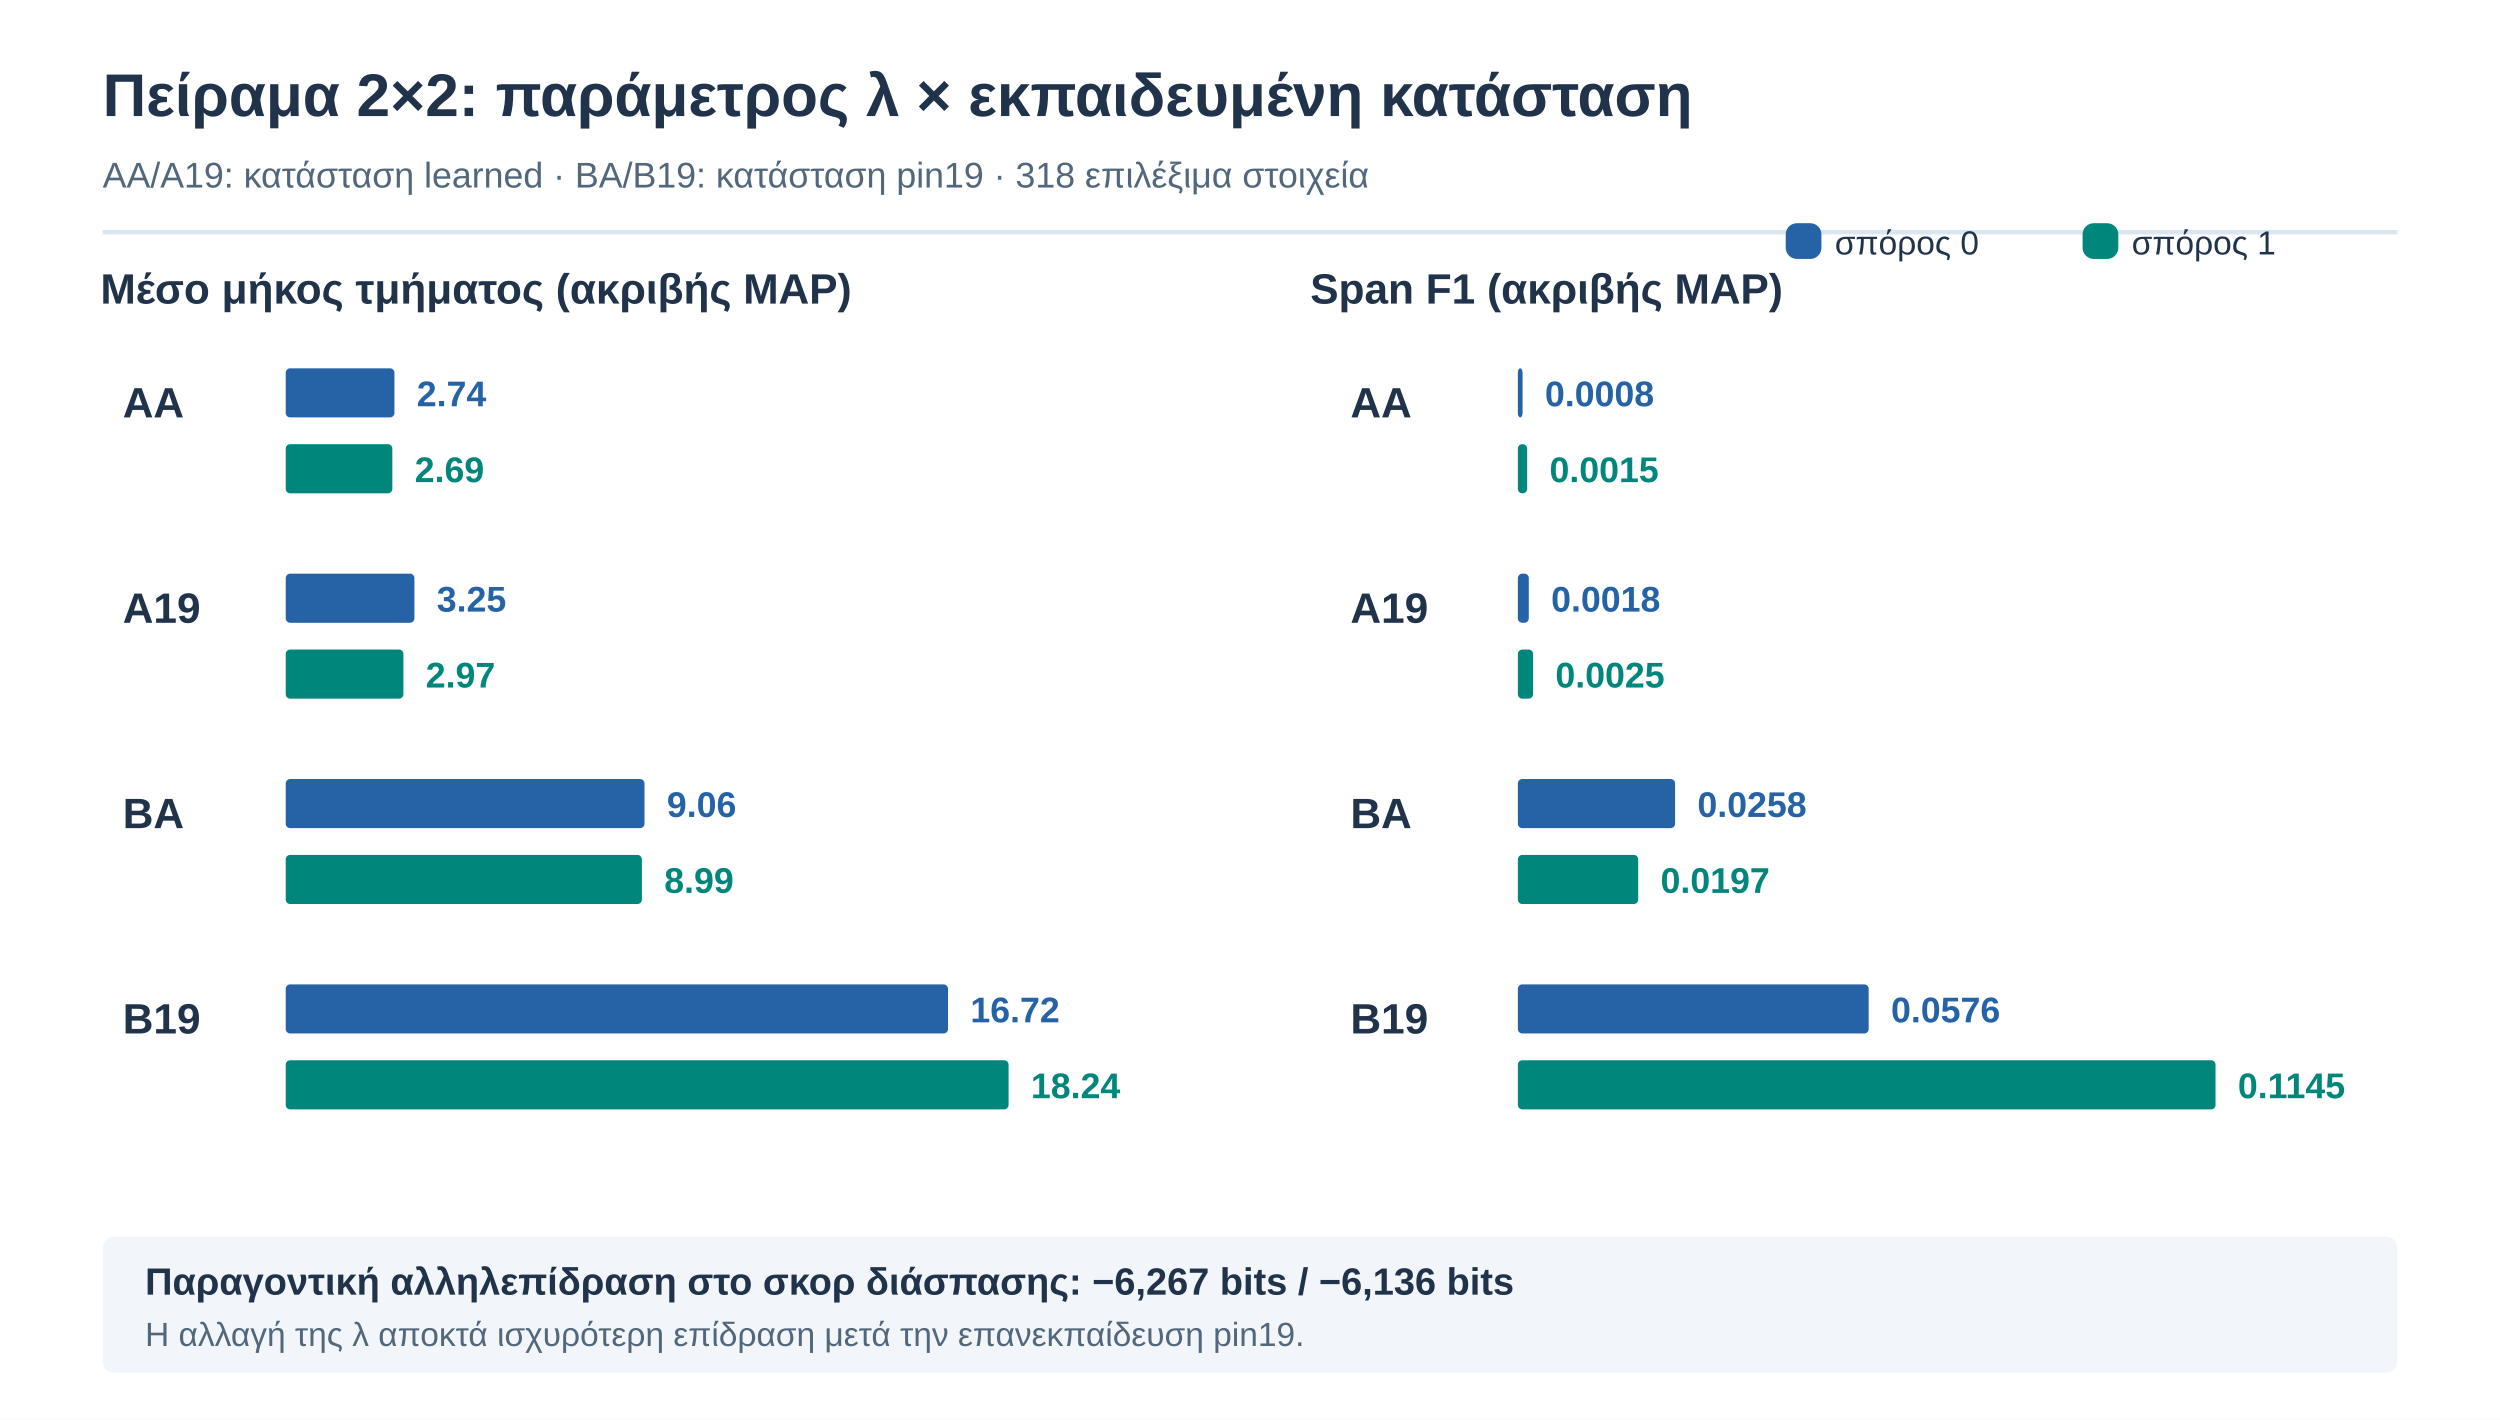
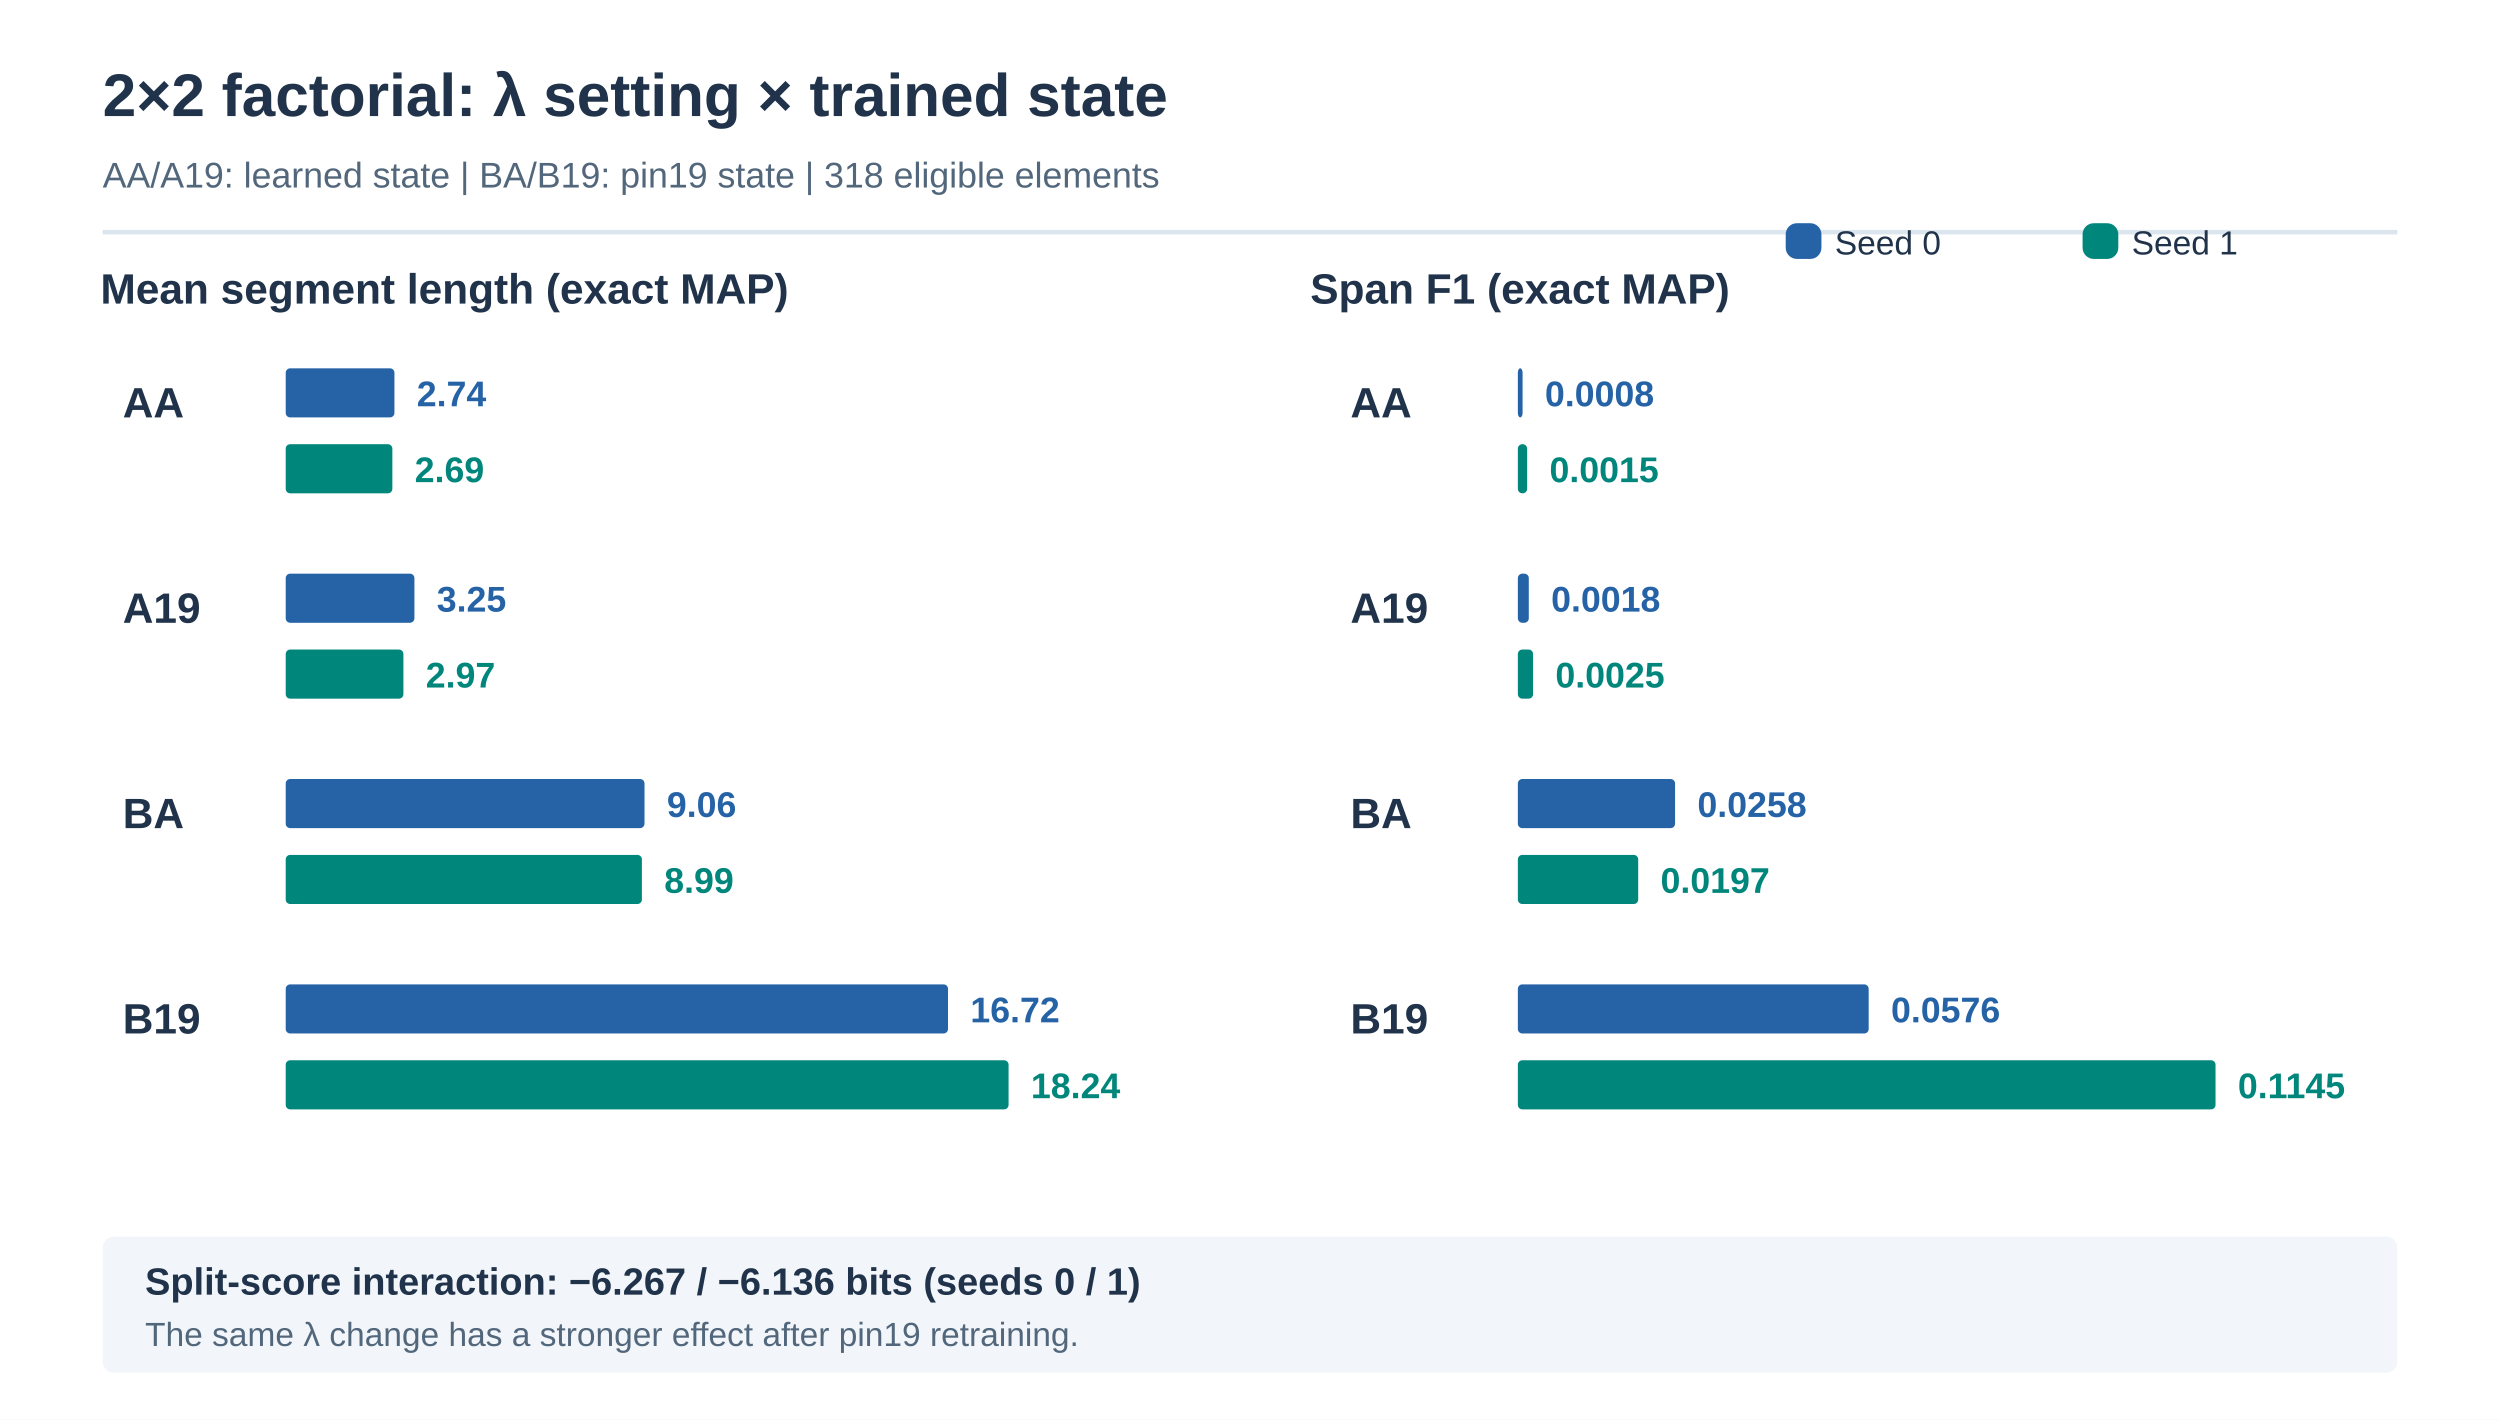
- <svg xmlns="http://www.w3.org/2000/svg" viewBox="0 0 1120 636" role="img" aria-label="Πείραμα 2×2: παράμετρος λ × εκπαιδευμένη κατάσταση">
+ <svg xmlns="http://www.w3.org/2000/svg" viewBox="0 0 1120 636" role="img" aria-label="2×2 factorial: λ setting × trained state">
  <rect x="0" y="0" width="1120" height="636" rx="0" fill="#ffffff" />
-   <text x="46" y="52" font-family="Arial, DejaVu Sans, sans-serif" font-size="27" font-weight="700" fill="#20334a" text-anchor="start">Πείραμα 2×2: παράμετρος λ × εκπαιδευμένη κατάσταση</text>
-   <text x="46" y="84" font-family="Arial, DejaVu Sans, sans-serif" font-size="16" font-weight="400" fill="#52677b" text-anchor="start">AA/A19: κατάσταση learned · BA/B19: κατάσταση pin19 · 318 επιλέξιμα στοιχεία</text>
+   <text x="46" y="52" font-family="Arial, DejaVu Sans, sans-serif" font-size="27" font-weight="700" fill="#20334a" text-anchor="start">2×2 factorial: λ setting × trained state</text>
+   <text x="46" y="84" font-family="Arial, DejaVu Sans, sans-serif" font-size="16" font-weight="400" fill="#52677b" text-anchor="start">AA/A19: learned state | BA/B19: pin19 state | 318 eligible elements</text>
  <line x1="46" y1="104" x2="1074" y2="104" stroke="#dbe5ee" stroke-width="2" />
-   <text x="45" y="136" font-family="Arial, DejaVu Sans, sans-serif" font-size="19" font-weight="700" fill="#20334a" text-anchor="start">Μέσο μήκος τμήματος (ακριβής MAP)</text>
-   <text x="587" y="136" font-family="Arial, DejaVu Sans, sans-serif" font-size="19" font-weight="700" fill="#20334a" text-anchor="start">Span F1 (ακριβής MAP)</text>
+   <text x="45" y="136" font-family="Arial, DejaVu Sans, sans-serif" font-size="19" font-weight="700" fill="#20334a" text-anchor="start">Mean segment length (exact MAP)</text>
+   <text x="587" y="136" font-family="Arial, DejaVu Sans, sans-serif" font-size="19" font-weight="700" fill="#20334a" text-anchor="start">Span F1 (exact MAP)</text>
  <rect x="800" y="100" width="16" height="16" rx="5" fill="#2563a6" />
-   <text x="822" y="114" font-family="Arial, DejaVu Sans, sans-serif" font-size="15" font-weight="400" fill="#20334a" text-anchor="start">σπόρος 0</text>
+   <text x="822" y="114" font-family="Arial, DejaVu Sans, sans-serif" font-size="15" font-weight="400" fill="#20334a" text-anchor="start">Seed 0</text>
  <rect x="933" y="100" width="16" height="16" rx="5" fill="#00867b" />
-   <text x="955" y="114" font-family="Arial, DejaVu Sans, sans-serif" font-size="15" font-weight="400" fill="#20334a" text-anchor="start">σπόρος 1</text>
+   <text x="955" y="114" font-family="Arial, DejaVu Sans, sans-serif" font-size="15" font-weight="400" fill="#20334a" text-anchor="start">Seed 1</text>
  <text x="55" y="187" font-family="Arial, DejaVu Sans, sans-serif" font-size="19" font-weight="700" fill="#20334a" text-anchor="start">AA</text>
  <rect x="128" y="165" width="48.706" height="22" rx="2" fill="#2563a6" />
  <text x="186.706" y="182" font-family="Arial, DejaVu Sans, sans-serif" font-size="16" font-weight="600" fill="#2563a6" text-anchor="start">2.74</text>
  <rect x="128" y="199" width="47.774" height="22" rx="2" fill="#00867b" />
  <text x="185.774" y="216" font-family="Arial, DejaVu Sans, sans-serif" font-size="16" font-weight="600" fill="#00867b" text-anchor="start">2.69</text>
  <text x="605" y="187" font-family="Arial, DejaVu Sans, sans-serif" font-size="19" font-weight="700" fill="#20334a" text-anchor="start">AA</text>
  <rect x="680" y="165" width="2.116" height="22" rx="2" fill="#2563a6" />
  <text x="692.116" y="182" font-family="Arial, DejaVu Sans, sans-serif" font-size="16" font-weight="600" fill="#2563a6" text-anchor="start">0.0008</text>
  <rect x="680" y="199" width="4.164" height="22" rx="2" fill="#00867b" />
  <text x="694.164" y="216" font-family="Arial, DejaVu Sans, sans-serif" font-size="16" font-weight="600" fill="#00867b" text-anchor="start">0.0015</text>
  <text x="55" y="279" font-family="Arial, DejaVu Sans, sans-serif" font-size="19" font-weight="700" fill="#20334a" text-anchor="start">A19</text>
  <rect x="128" y="257" width="57.659" height="22" rx="2" fill="#2563a6" />
  <text x="195.659" y="274" font-family="Arial, DejaVu Sans, sans-serif" font-size="16" font-weight="600" fill="#2563a6" text-anchor="start">3.25</text>
  <rect x="128" y="291" width="52.73" height="22" rx="2" fill="#00867b" />
  <text x="190.73" y="308" font-family="Arial, DejaVu Sans, sans-serif" font-size="16" font-weight="600" fill="#00867b" text-anchor="start">2.97</text>
  <text x="605" y="279" font-family="Arial, DejaVu Sans, sans-serif" font-size="19" font-weight="700" fill="#20334a" text-anchor="start">A19</text>
  <rect x="680" y="257" width="4.902" height="22" rx="2" fill="#2563a6" />
  <text x="694.902" y="274" font-family="Arial, DejaVu Sans, sans-serif" font-size="16" font-weight="600" fill="#2563a6" text-anchor="start">0.0018</text>
  <rect x="680" y="291" width="6.808" height="22" rx="2" fill="#00867b" />
  <text x="696.808" y="308" font-family="Arial, DejaVu Sans, sans-serif" font-size="16" font-weight="600" fill="#00867b" text-anchor="start">0.0025</text>
  <text x="55" y="371" font-family="Arial, DejaVu Sans, sans-serif" font-size="19" font-weight="700" fill="#20334a" text-anchor="start">BA</text>
  <rect x="128" y="349" width="160.737" height="22" rx="2" fill="#2563a6" />
  <text x="298.737" y="366" font-family="Arial, DejaVu Sans, sans-serif" font-size="16" font-weight="600" fill="#2563a6" text-anchor="start">9.06</text>
  <rect x="128" y="383" width="159.569" height="22" rx="2" fill="#00867b" />
  <text x="297.569" y="400" font-family="Arial, DejaVu Sans, sans-serif" font-size="16" font-weight="600" fill="#00867b" text-anchor="start">8.99</text>
  <text x="605" y="371" font-family="Arial, DejaVu Sans, sans-serif" font-size="19" font-weight="700" fill="#20334a" text-anchor="start">BA</text>
  <rect x="680" y="349" width="70.437" height="22" rx="2" fill="#2563a6" />
  <text x="760.437" y="366" font-family="Arial, DejaVu Sans, sans-serif" font-size="16" font-weight="600" fill="#2563a6" text-anchor="start">0.0258</text>
  <rect x="680" y="383" width="53.914" height="22" rx="2" fill="#00867b" />
  <text x="743.914" y="400" font-family="Arial, DejaVu Sans, sans-serif" font-size="16" font-weight="600" fill="#00867b" text-anchor="start">0.0197</text>
  <text x="55" y="463" font-family="Arial, DejaVu Sans, sans-serif" font-size="19" font-weight="700" fill="#20334a" text-anchor="start">B19</text>
  <rect x="128" y="441" width="296.713" height="22" rx="2" fill="#2563a6" />
  <text x="434.713" y="458" font-family="Arial, DejaVu Sans, sans-serif" font-size="16" font-weight="600" fill="#2563a6" text-anchor="start">16.72</text>
  <rect x="128" y="475" width="323.845" height="22" rx="2" fill="#00867b" />
  <text x="461.845" y="492" font-family="Arial, DejaVu Sans, sans-serif" font-size="16" font-weight="600" fill="#00867b" text-anchor="start">18.24</text>
  <text x="605" y="463" font-family="Arial, DejaVu Sans, sans-serif" font-size="19" font-weight="700" fill="#20334a" text-anchor="start">B19</text>
  <rect x="680" y="441" width="157.167" height="22" rx="2" fill="#2563a6" />
  <text x="847.167" y="458" font-family="Arial, DejaVu Sans, sans-serif" font-size="16" font-weight="600" fill="#2563a6" text-anchor="start">0.0576</text>
  <rect x="680" y="475" width="312.558" height="22" rx="2" fill="#00867b" />
  <text x="1002.558" y="492" font-family="Arial, DejaVu Sans, sans-serif" font-size="16" font-weight="600" fill="#00867b" text-anchor="start">0.1145</text>
  <rect x="46" y="554" width="1028" height="61" rx="5" fill="#f2f6fa" />
-   <text x="65" y="580" font-family="Arial, DejaVu Sans, sans-serif" font-size="17" font-weight="700" fill="#20334a" text-anchor="start">Παραγοντική αλληλεπίδραση στο σκορ διάσπασης: −6,267 bits / −6,136 bits</text>
-   <text x="65" y="603" font-family="Arial, DejaVu Sans, sans-serif" font-size="15" font-weight="400" fill="#52677b" text-anchor="start">Η αλλαγή της λ αποκτά ισχυρότερη επίδραση μετά την επανεκπαίδευση pin19.</text>
+   <text x="65" y="580" font-family="Arial, DejaVu Sans, sans-serif" font-size="17" font-weight="700" fill="#20334a" text-anchor="start">Split-score interaction: −6.267 / −6.136 bits (seeds 0 / 1)</text>
+   <text x="65" y="603" font-family="Arial, DejaVu Sans, sans-serif" font-size="15" font-weight="400" fill="#52677b" text-anchor="start">The same λ change has a stronger effect after pin19 retraining.</text>
</svg>
